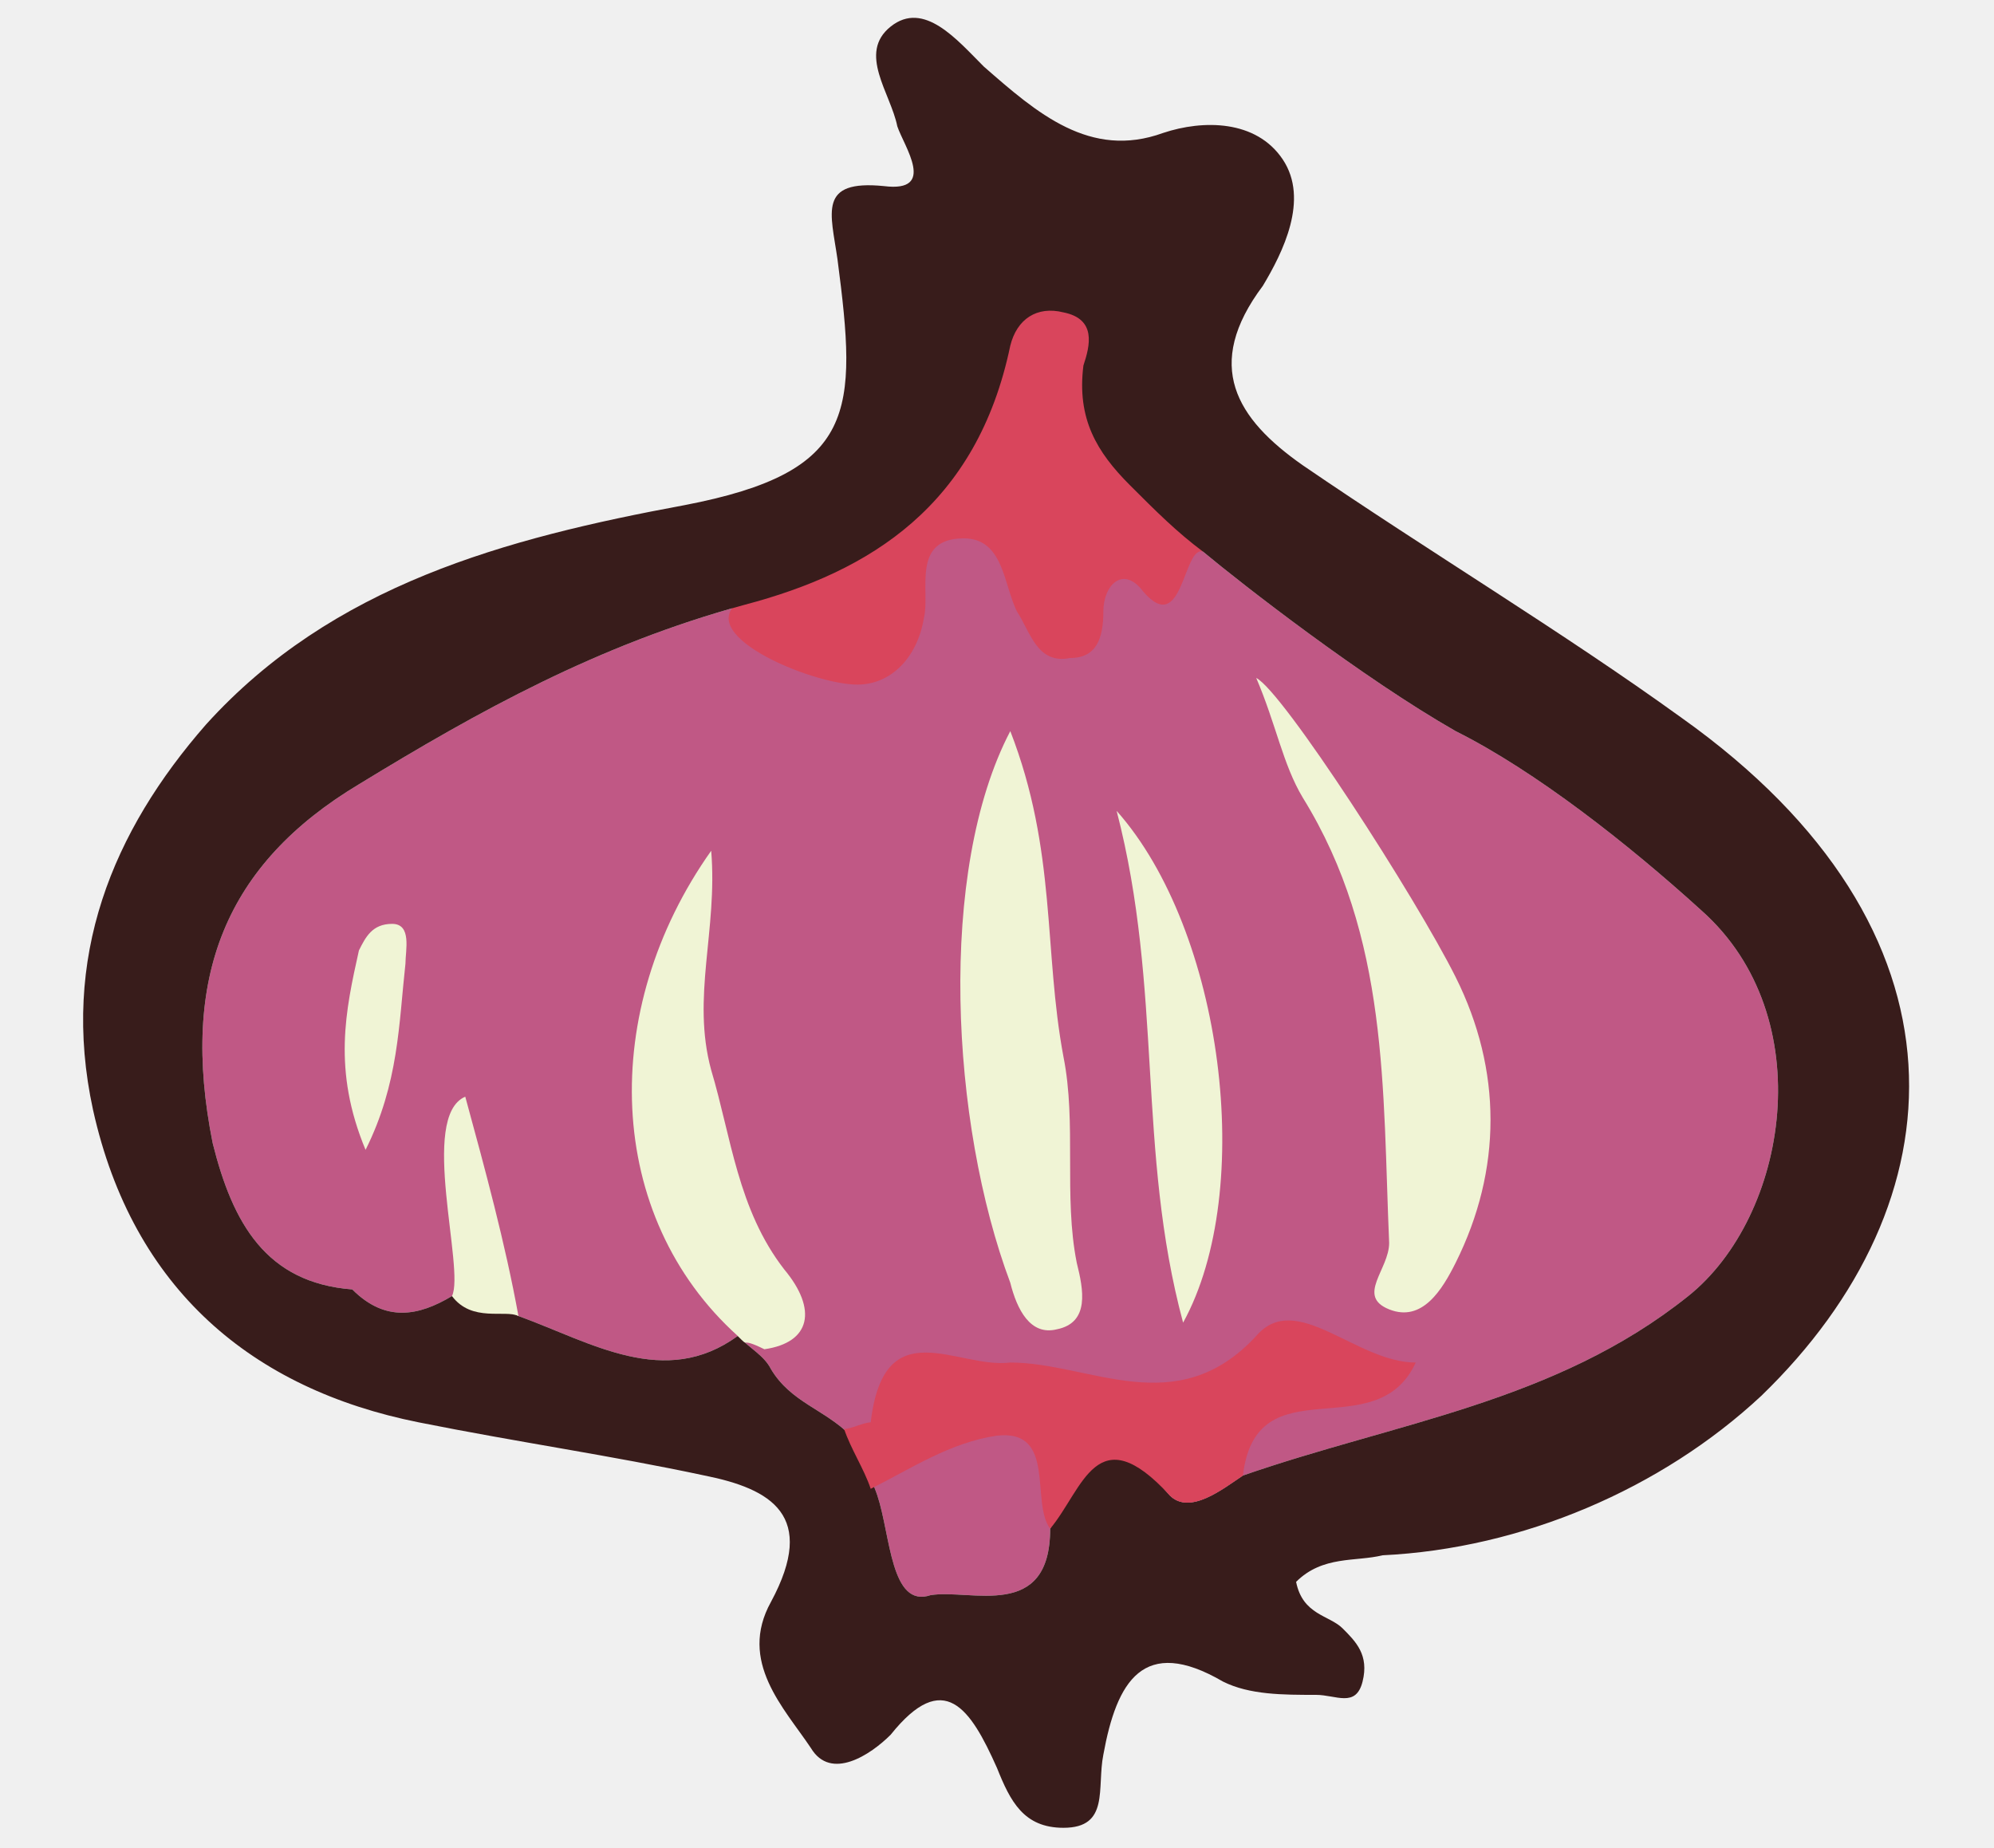
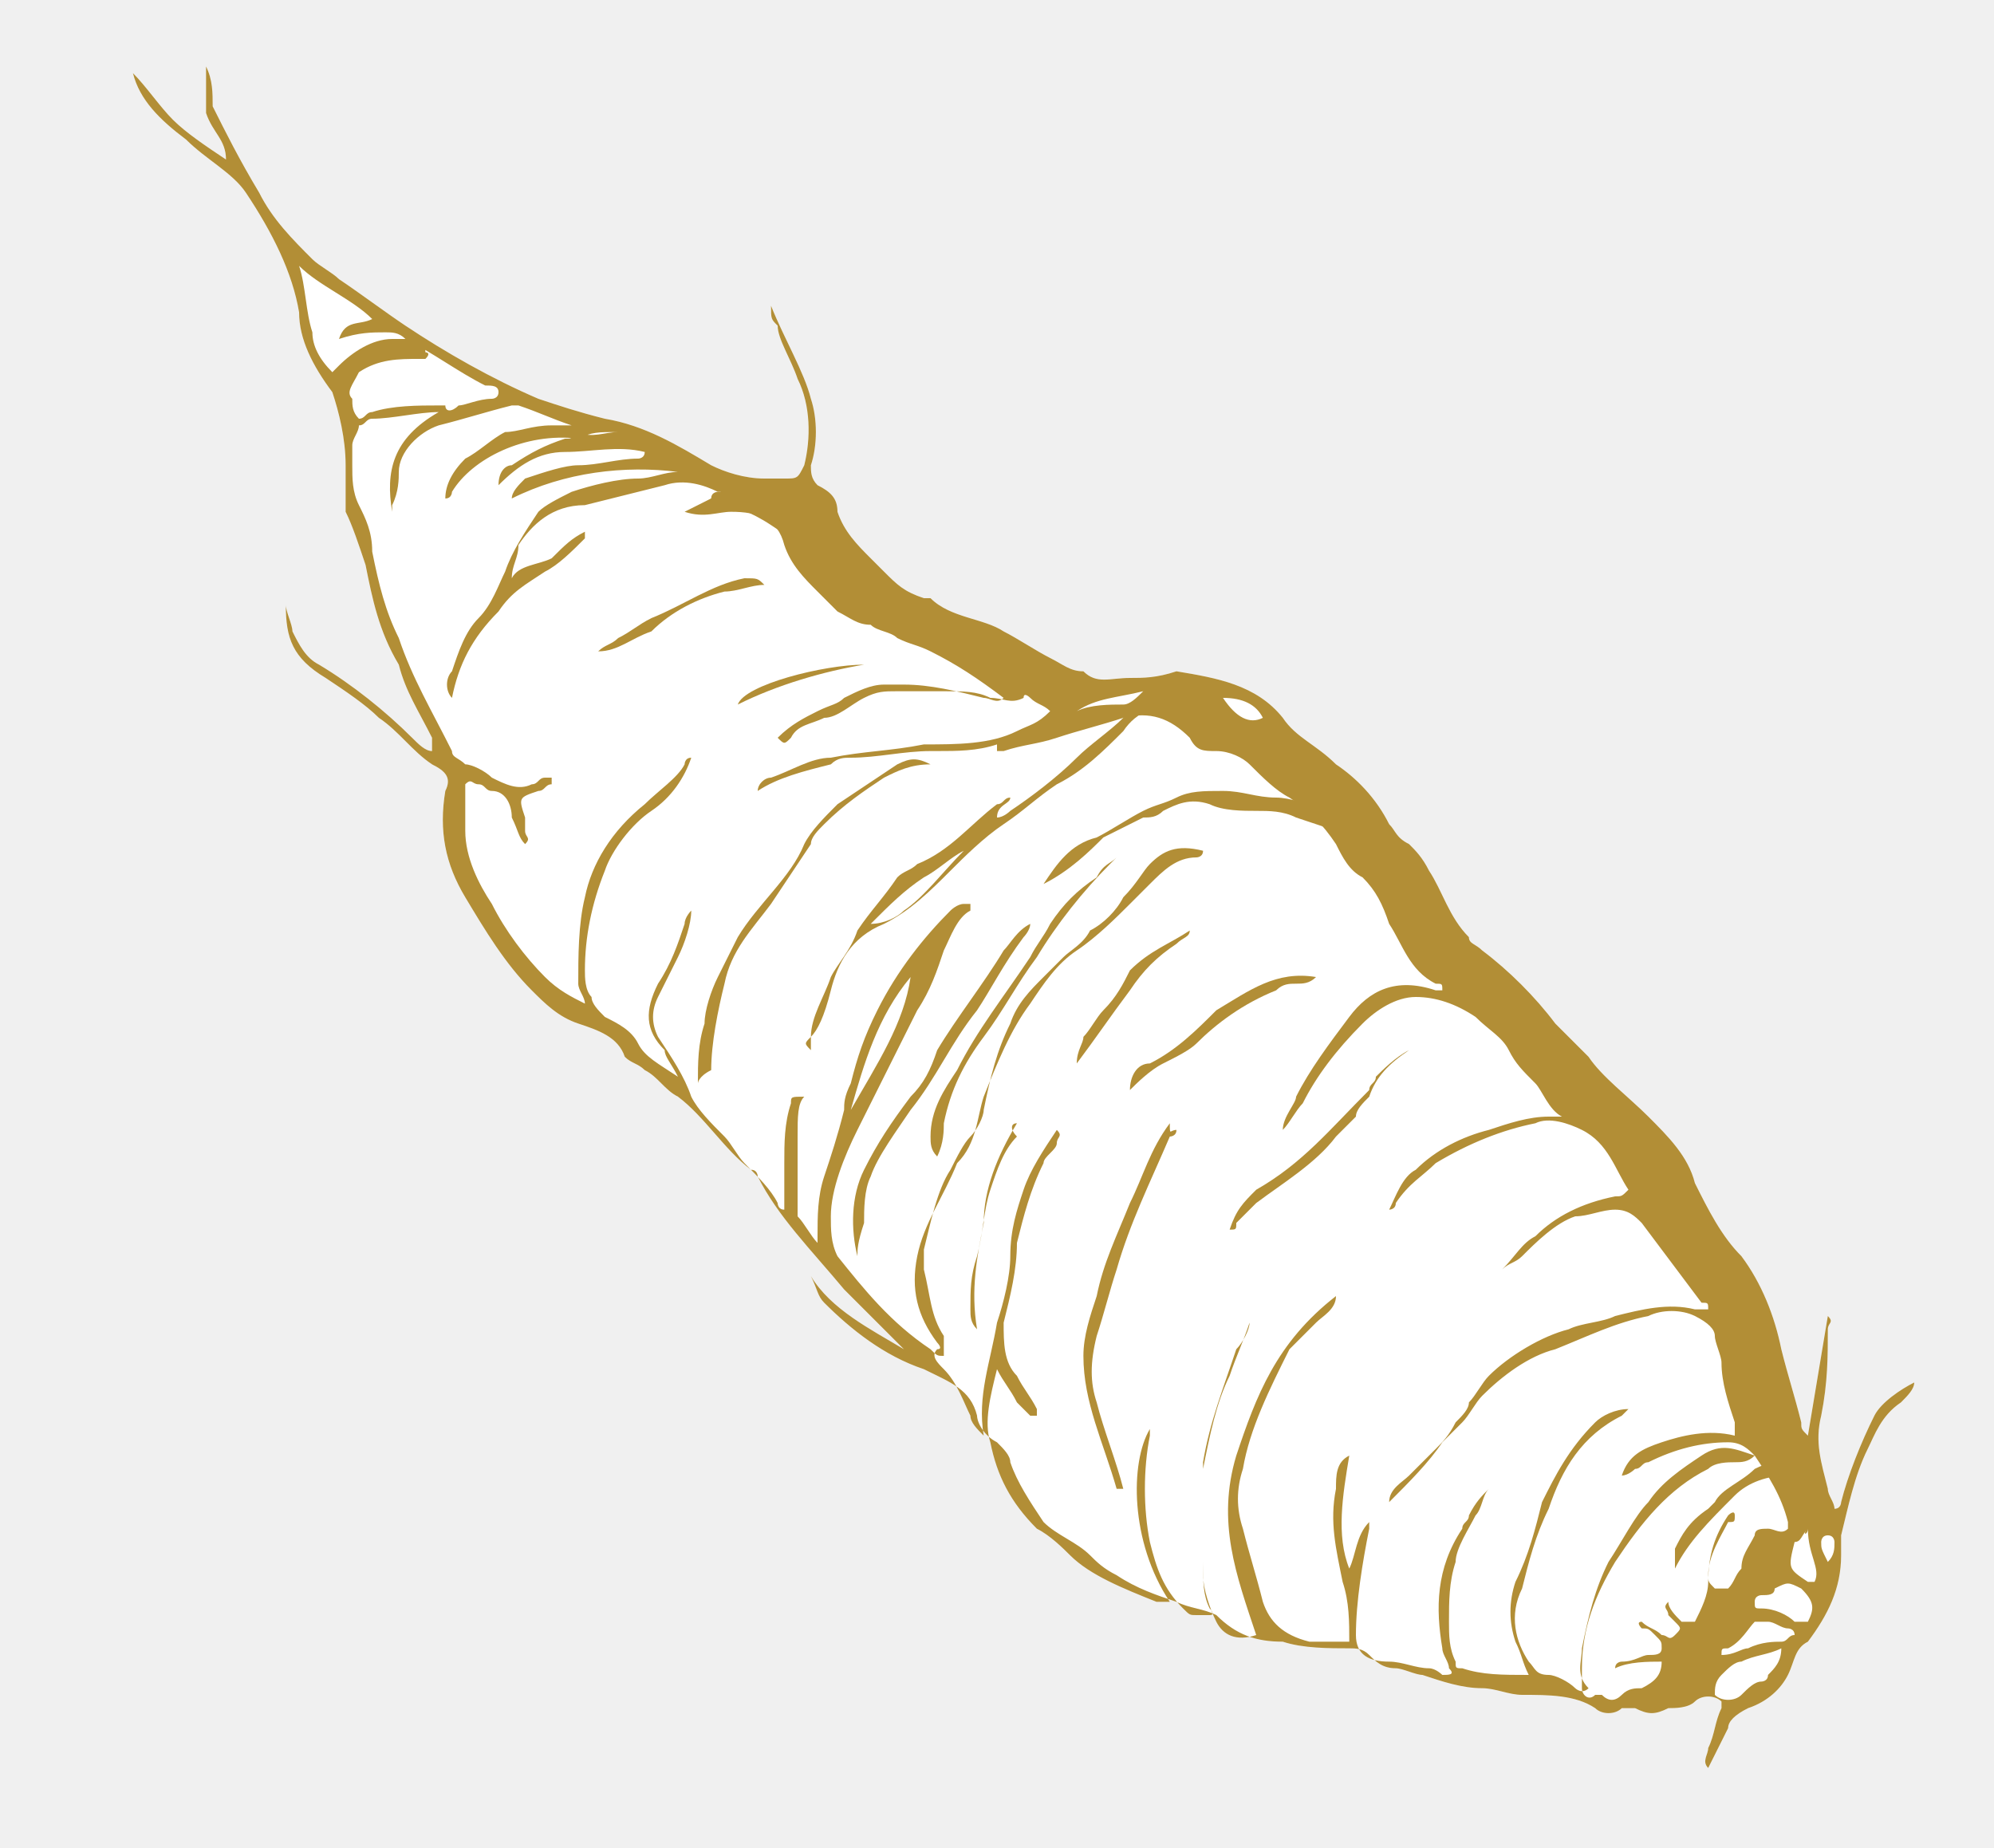
<svg xmlns="http://www.w3.org/2000/svg" version="1.1" id="Layer_1" x="0px" y="0px" viewBox="0 0 30 27.8" style="enable-background:new 0 0 30 27.8;" xml:space="preserve">
  <style type="text/css">
- 	.st0{fill:#C05885;}
- 	.st1{fill:#D9455C;}
- 	.st2{fill:#381C1B;}
- 	.st3{fill:#F0F4D5;}
+ 	.st0{fill:#FFFFFF;}
+ 	.st1{fill:#B28E36;}
</style>
-   <path class="st0" d="M6.8,19.5c0.1,0,0.3,0,0.4,0.1c0.2,0.1,0.4,0.1,0.6,0.2c1.1,0.4,2.2,1.1,3.3,0.3c0.2,0.2,0.4,0.3,0.5,0.5  c0.3,0.5,0.8,0.6,1.2,1c0.1,0.3,0.3,0.6,0.4,0.9c0.2,0.6,0.2,1.7,0.8,1.5c0.6-0.1,1.8,0.4,1.8-1c0.4-0.7,0.7-1.8,1.8-0.5  c0.3,0.3,0.8-0.1,1.1-0.3c2.3-0.8,4.7-1.1,6.7-2.7c1.5-1.2,2-4.2,0.2-5.8c-1.1-1-2.5-2.1-3.7-2.7c-1.4-0.8-3.2-2.2-3.8-2.7  c-0.4-0.3-0.7-0.6-1.1-1c-0.5-0.5-0.8-1-0.7-1.8c0.1-0.3,0.2-0.7-0.3-0.8c-0.4-0.1-0.7,0.1-0.8,0.5c-0.5,2.4-2.1,3.4-4,3.9  c-2.2,0.6-4,1.6-5.8,2.7c-2,1.2-2.7,2.9-2.2,5.4c0.3,1.2,0.8,2.1,2.1,2.2C5.8,19.9,6.3,19.8,6.8,19.5z" />
  <g>
-     <path class="st1" d="M18.1,8.3c-0.3-0.1-0.3,1.3-0.9,0.6c-0.3-0.4-0.6-0.1-0.6,0.3c0,0.4-0.1,0.7-0.5,0.7c-0.5,0.1-0.6-0.4-0.8-0.7   c-0.2-0.4-0.2-1.1-0.8-1.1c-0.8,0-0.5,0.8-0.6,1.2c-0.1,0.6-0.5,1-1,1c-0.7,0-2.6-0.8-1.7-1.3c1.9-1,3.5-1.5,4-3.9   c0.1-0.3,0.3-0.5,0.8-0.5c0.5,0.1,0.6,0.6,0.5,0.9c-0.1,0.7,0,1.2,0.5,1.7C17.4,7.6,18,7.7,18.1,8.3z" />
+     <path class="st0" d="M11.6,4.6C11.6,4.7,11.6,4.7,11.6,4.6c0.2,0.5,0.5,1,0.6,1.4c0.1,0.3,0.1,0.7,0,1c0,0.1,0,0.2,0.1,0.3   c0.2,0.1,0.3,0.2,0.3,0.4c0.1,0.3,0.3,0.5,0.5,0.7c0.1,0.1,0.1,0.1,0.2,0.2c0.2,0.2,0.3,0.3,0.6,0.4c0,0,0.1,0,0.1,0   c0.3,0.3,0.8,0.3,1.1,0.5c0.2,0.1,0.5,0.3,0.7,0.4c0.2,0.1,0.3,0.2,0.5,0.2c0.2,0.2,0.4,0.1,0.7,0.1c0.2,0,0.4,0,0.7-0.1   c0,0,0,0,0,0c0.6,0.1,1.2,0.2,1.6,0.7c0.2,0.3,0.5,0.4,0.8,0.7c0.3,0.2,0.6,0.5,0.8,0.9c0.1,0.1,0.1,0.2,0.3,0.3   c0.1,0.1,0.2,0.2,0.3,0.4c0.2,0.3,0.3,0.7,0.6,1c0,0.1,0.1,0.1,0.2,0.2c0.4,0.3,0.8,0.7,1.1,1.1c0.1,0.1,0.2,0.2,0.3,0.3   c0.1,0.1,0.1,0.1,0.2,0.2c0.2,0.3,0.6,0.6,0.9,0.9c0.3,0.3,0.6,0.6,0.7,1c0.2,0.4,0.4,0.8,0.7,1.1c0.3,0.4,0.5,0.9,0.6,1.4   c0.1,0.4,0.2,0.7,0.3,1.1c0,0.1,0,0.1,0.1,0.2c0.1-0.6,0.2-1.2,0.3-1.8c0.1,0.1,0,0.1,0,0.2c0,0.4,0,0.8-0.1,1.3   c-0.1,0.4,0,0.7,0.1,1.1c0,0.1,0.1,0.2,0.1,0.3c0.1,0,0.1-0.1,0.1-0.1c0.1-0.4,0.3-0.9,0.5-1.3c0.1-0.2,0.4-0.4,0.6-0.5   c0,0.1-0.1,0.2-0.2,0.3c-0.3,0.2-0.4,0.5-0.5,0.7c-0.2,0.4-0.3,0.9-0.4,1.3c0,0.1,0,0.2,0,0.3c0,0.5-0.2,0.9-0.5,1.3   C27,24.8,27,25,26.9,25.2c-0.1,0.2-0.3,0.4-0.6,0.5C26.1,25.8,26,25.9,26,26c-0.1,0.2-0.2,0.4-0.3,0.6c-0.1-0.1,0-0.2,0-0.3   c0.1-0.2,0.1-0.4,0.2-0.6c0-0.1,0-0.1,0-0.1c-0.1-0.1-0.3-0.1-0.4,0c-0.1,0.1-0.3,0.1-0.4,0.1c-0.2,0.1-0.3,0.1-0.5,0   c-0.1,0-0.1,0-0.2,0c-0.1,0.1-0.3,0.1-0.4,0c-0.3-0.2-0.7-0.2-1.1-0.2c-0.2,0-0.4-0.1-0.6-0.1c-0.3,0-0.6-0.1-0.9-0.2   c-0.1,0-0.3-0.1-0.4-0.1c-0.2,0-0.3-0.1-0.4-0.2c-0.1-0.1-0.2-0.1-0.3-0.1c-0.3,0-0.7,0-1-0.1c-0.4,0-0.7-0.1-1-0.4   c-0.2-0.1-0.4-0.1-0.6-0.2c-0.3-0.1-0.6-0.2-0.9-0.4c-0.2-0.1-0.3-0.2-0.4-0.3c-0.2-0.2-0.5-0.3-0.7-0.5c-0.2-0.3-0.4-0.6-0.5-0.9   c0-0.1-0.1-0.2-0.2-0.3c-0.2-0.1-0.3-0.3-0.3-0.4c-0.1-0.4-0.4-0.5-0.8-0.7c-0.6-0.2-1.1-0.6-1.5-1c-0.1-0.1-0.1-0.2-0.2-0.4   c0.3,0.5,0.9,0.8,1.4,1.1c-0.3-0.3-0.6-0.6-0.9-0.9c-0.5-0.6-1-1.1-1.3-1.7c0,0,0-0.1-0.1-0.1c-0.4-0.3-0.7-0.8-1.1-1.1   c-0.2-0.1-0.3-0.3-0.5-0.4C9.6,16,9.5,16,9.4,15.9c-0.1-0.3-0.4-0.4-0.7-0.5c-0.3-0.1-0.5-0.3-0.7-0.5c-0.4-0.4-0.7-0.9-1-1.4   c-0.3-0.5-0.4-1-0.3-1.6c0.1-0.2,0-0.3-0.2-0.4C6.2,11.3,6,11,5.7,10.8c-0.2-0.2-0.5-0.4-0.8-0.6C4.4,9.9,4.3,9.6,4.3,9.1   c0,0.1,0.1,0.3,0.1,0.4C4.5,9.7,4.6,9.9,4.8,10c0.5,0.3,1,0.7,1.4,1.1c0.1,0.1,0.2,0.2,0.3,0.2c0-0.1,0-0.1,0-0.2   c-0.2-0.4-0.4-0.7-0.5-1.1C5.7,9.5,5.6,9,5.5,8.5C5.4,8.2,5.3,7.9,5.2,7.7C5.2,7.5,5.2,7.2,5.2,7c0-0.4-0.1-0.8-0.2-1.1   C4.7,5.5,4.5,5.1,4.5,4.7C4.4,4.1,4.1,3.5,3.7,2.9C3.5,2.6,3.1,2.4,2.8,2.1C2.4,1.8,2.1,1.5,2,1.1c0.2,0.2,0.4,0.5,0.6,0.7   s0.5,0.4,0.8,0.6c0-0.3-0.2-0.4-0.3-0.7C3.1,1.5,3.1,1.2,3.1,1c0.1,0.2,0.1,0.4,0.1,0.6C3.4,2,3.6,2.4,3.9,2.9   c0.2,0.4,0.5,0.7,0.8,1C4.8,4,5,4.1,5.1,4.2c0.3,0.2,0.7,0.5,1,0.7c0.6,0.4,1.3,0.8,2,1.1c0.3,0.1,0.6,0.2,1,0.3   c0.6,0.1,1.1,0.4,1.6,0.7c0.2,0.1,0.5,0.2,0.8,0.2c0.1,0,0.2,0,0.3,0c0.2,0,0.2,0,0.3-0.2c0.1-0.4,0.1-0.9-0.1-1.3   c-0.1-0.3-0.3-0.6-0.3-0.8C11.6,4.8,11.6,4.8,11.6,4.6L11.6,4.6z" />
    <g>
-       <path class="st2" d="M19.5,23.8c0.1,0.5,0.5,0.5,0.7,0.7s0.4,0.4,0.3,0.8s-0.4,0.2-0.7,0.2c-0.5,0-1,0-1.4-0.2    c-1.2-0.7-1.6,0-1.8,1.1c-0.1,0.5,0.1,1.1-0.6,1.1c-0.6,0-0.8-0.4-1-0.9c-0.4-0.9-0.8-1.5-1.6-0.5c-0.3,0.3-0.9,0.7-1.2,0.2    c-0.4-0.6-1.1-1.3-0.6-2.2c0.7-1.3,0-1.7-1-1.9c-1.4-0.3-2.8-0.5-4.3-0.8c-2.5-0.5-4.3-2-4.9-4.7c-0.5-2.3,0.3-4.2,1.7-5.8    C5,8.8,7.6,8.1,10.3,7.6c2.6-0.5,2.6-1.4,2.3-3.7c-0.1-0.7-0.3-1.2,0.7-1.1c0.8,0.1,0.3-0.6,0.2-0.9c-0.1-0.5-0.6-1.1-0.1-1.5    s1,0.2,1.4,0.6c0.8,0.7,1.6,1.4,2.7,1c0.6-0.2,1.4-0.2,1.8,0.4s0,1.4-0.3,1.9c-0.9,1.2-0.4,2,0.6,2.7c1.9,1.3,3.9,2.5,5.7,3.8    c4.5,3.2,4.2,7.3,1.2,10.2c-1.5,1.4-3.6,2.3-5.7,2.4C20.4,23.5,19.9,23.4,19.5,23.8z M6.8,19.5c0.1,0,0.3,0,0.4,0.1    c0.2,0.1,0.4,0.1,0.6,0.2c1.1,0.4,2.2,1.1,3.3,0.3c0.2,0.2,0.4,0.3,0.5,0.5c0.3,0.5,0.8,0.6,1.2,1c0.1,0.3,0.3,0.6,0.4,0.9    c0.2,0.6,0.2,1.7,0.8,1.5c0.6-0.1,1.8,0.4,1.8-1c0.4-0.7,0.7-1.8,1.8-0.5c0.3,0.3,0.8-0.1,1.1-0.3c2.3-0.8,4.7-1.1,6.7-2.7    c1.5-1.2,2-4.2,0.2-5.8c-1.1-1-2.5-2.1-3.7-2.7c-1.4-0.8-3.2-2.2-3.8-2.7c-0.4-0.3-0.7-0.6-1.1-1c-0.5-0.5-0.8-1-0.7-1.8    c0.1-0.3,0.2-0.7-0.3-0.8c-0.4-0.1-0.7,0.1-0.8,0.5c-0.5,2.4-2.1,3.4-4,3.9c-2.2,0.6-4,1.6-5.8,2.7c-2,1.2-2.7,2.9-2.2,5.4    c0.3,1.2,0.8,2.1,2.1,2.2C5.8,19.9,6.3,19.8,6.8,19.5z" />
-       <g>
-         <path class="st3" d="M20.9,19.7c0.5,0.2,0.8-0.3,1-0.7c0.7-1.4,0.7-2.9,0-4.3c-0.6-1.2-2.6-4.3-3-4.5c0.3,0.7,0.4,1.3,0.7,1.8     c1.3,2.1,1.2,4.4,1.3,6.7C20.9,19.1,20.4,19.5,20.9,19.7z" />
-         <path class="st3" d="M17.8,19.9c1.1-2,0.6-5.9-1-7.7C17.5,14.9,17.1,17.3,17.8,19.9z" />
-         <path class="st3" d="M6.8,19.5c0.3,0.4,0.8,0.2,1,0.3c-0.2-1.1-0.5-2.2-0.8-3.3C6.3,16.8,7,19.1,6.8,19.5z" />
-         <path class="st3" d="M16,15.9c-0.3-1.6-0.1-3.1-0.8-4.9c-1.1,2.1-0.9,5.9,0,8.3c0.1,0.4,0.3,0.8,0.7,0.7c0.5-0.1,0.4-0.6,0.3-1     C16,18,16.2,16.9,16,15.9z" />
-         <path class="st3" d="M11.5,20.3c0.7-0.1,0.8-0.6,0.3-1.2c-0.7-0.9-0.8-2-1.1-3c-0.3-1.1,0.1-2.1,0-3.3c-1.7,2.4-1.6,5.5,0.4,7.3     C11.3,20.3,11.1,20.1,11.5,20.3z" />
-         <path class="st3" d="M5.4,14.3c-0.2,0.9-0.4,1.8,0.1,3c0.5-1,0.5-1.9,0.6-2.8c0-0.2,0.1-0.6-0.2-0.6C5.6,13.9,5.5,14.1,5.4,14.3z     " />
-       </g>
-       <path class="st1" d="M12.7,21.5c0.1,0,0.3-0.1,0.4-0.1c0.2-1.7,1.3-0.8,2.1-0.9c1.2,0,2.5,0.9,3.7-0.4c0.6-0.7,1.5,0.4,2.4,0.4    c-0.6,1.3-2.4,0-2.6,1.7c-0.3,0.2-0.8,0.6-1.1,0.3c-1.1-1.2-1.3-0.1-1.8,0.5c-0.3-0.4,0.1-1.5-0.8-1.4c-0.7,0.1-1.3,0.5-1.9,0.8    C13,22.1,12.8,21.8,12.7,21.5z" />
+       <path class="st1" d="M11.6,4.6C11.6,4.7,11.6,4.7,11.6,4.6c0.2,0.5,0.5,1,0.6,1.4c0.1,0.3,0.1,0.7,0,1c0,0.1,0,0.2,0.1,0.3    c0.2,0.1,0.3,0.2,0.3,0.4c0.1,0.3,0.3,0.5,0.5,0.7c0.1,0.1,0.1,0.1,0.2,0.2c0.2,0.2,0.3,0.3,0.6,0.4c0,0,0.1,0,0.1,0    c0.3,0.3,0.8,0.3,1.1,0.5c0.2,0.1,0.5,0.3,0.7,0.4c0.2,0.1,0.3,0.2,0.5,0.2c0.2,0.2,0.4,0.1,0.7,0.1c0.2,0,0.4,0,0.7-0.1    c0,0,0,0,0,0c0.6,0.1,1.2,0.2,1.6,0.7c0.2,0.3,0.5,0.4,0.8,0.7c0.3,0.2,0.6,0.5,0.8,0.9c0.1,0.1,0.1,0.2,0.3,0.3    c0.1,0.1,0.2,0.2,0.3,0.4c0.2,0.3,0.3,0.7,0.6,1c0,0.1,0.1,0.1,0.2,0.2c0.4,0.3,0.8,0.7,1.1,1.1c0.1,0.1,0.2,0.2,0.3,0.3    c0.1,0.1,0.1,0.1,0.2,0.2c0.2,0.3,0.6,0.6,0.9,0.9c0.3,0.3,0.6,0.6,0.7,1c0.2,0.4,0.4,0.8,0.7,1.1c0.3,0.4,0.5,0.9,0.6,1.4    c0.1,0.4,0.2,0.7,0.3,1.1c0,0.1,0,0.1,0.1,0.2c0.1-0.6,0.2-1.2,0.3-1.8c0.1,0.1,0,0.1,0,0.2c0,0.4,0,0.8-0.1,1.3    c-0.1,0.4,0,0.7,0.1,1.1c0,0.1,0.1,0.2,0.1,0.3c0.1,0,0.1-0.1,0.1-0.1c0.1-0.4,0.3-0.9,0.5-1.3c0.1-0.2,0.4-0.4,0.6-0.5    c0,0.1-0.1,0.2-0.2,0.3c-0.3,0.2-0.4,0.5-0.5,0.7c-0.2,0.4-0.3,0.9-0.4,1.3c0,0.1,0,0.2,0,0.3c0,0.5-0.2,0.9-0.5,1.3    C27,24.8,27,25,26.9,25.2c-0.1,0.2-0.3,0.4-0.6,0.5C26.1,25.8,26,25.9,26,26c-0.1,0.2-0.2,0.4-0.3,0.6c-0.1-0.1,0-0.2,0-0.3    c0.1-0.2,0.1-0.4,0.2-0.6c0-0.1,0-0.1,0-0.1c-0.1-0.1-0.3-0.1-0.4,0c-0.1,0.1-0.3,0.1-0.4,0.1c-0.2,0.1-0.3,0.1-0.5,0    c-0.1,0-0.1,0-0.2,0c-0.1,0.1-0.3,0.1-0.4,0c-0.3-0.2-0.7-0.2-1.1-0.2c-0.2,0-0.4-0.1-0.6-0.1c-0.3,0-0.6-0.1-0.9-0.2    c-0.1,0-0.3-0.1-0.4-0.1c-0.2,0-0.3-0.1-0.4-0.2c-0.1-0.1-0.2-0.1-0.3-0.1c-0.3,0-0.7,0-1-0.1c-0.4,0-0.7-0.1-1-0.4    c-0.2-0.1-0.4-0.1-0.6-0.2c-0.3-0.1-0.6-0.2-0.9-0.4c-0.2-0.1-0.3-0.2-0.4-0.3c-0.2-0.2-0.5-0.3-0.7-0.5c-0.2-0.3-0.4-0.6-0.5-0.9    c0-0.1-0.1-0.2-0.2-0.3c-0.2-0.1-0.3-0.3-0.3-0.4c-0.1-0.4-0.4-0.5-0.8-0.7c-0.6-0.2-1.1-0.6-1.5-1c-0.1-0.1-0.1-0.2-0.2-0.4    c0.3,0.5,0.9,0.8,1.4,1.1c-0.3-0.3-0.6-0.6-0.9-0.9c-0.5-0.6-1-1.1-1.3-1.7c0,0,0-0.1-0.1-0.1c-0.4-0.3-0.7-0.8-1.1-1.1    c-0.2-0.1-0.3-0.3-0.5-0.4C9.6,16,9.5,16,9.4,15.9c-0.1-0.3-0.4-0.4-0.7-0.5c-0.3-0.1-0.5-0.3-0.7-0.5c-0.4-0.4-0.7-0.9-1-1.4    c-0.3-0.5-0.4-1-0.3-1.6c0.1-0.2,0-0.3-0.2-0.4C6.2,11.3,6,11,5.7,10.8c-0.2-0.2-0.5-0.4-0.8-0.6C4.4,9.9,4.3,9.6,4.3,9.1    c0,0.1,0.1,0.3,0.1,0.4C4.5,9.7,4.6,9.9,4.8,10c0.5,0.3,1,0.7,1.4,1.1c0.1,0.1,0.2,0.2,0.3,0.2c0-0.1,0-0.1,0-0.2    c-0.2-0.4-0.4-0.7-0.5-1.1C5.7,9.5,5.6,9,5.5,8.5C5.4,8.2,5.3,7.9,5.2,7.7C5.2,7.5,5.2,7.2,5.2,7c0-0.4-0.1-0.8-0.2-1.1    C4.7,5.5,4.5,5.1,4.5,4.7C4.4,4.1,4.1,3.5,3.7,2.9C3.5,2.6,3.1,2.4,2.8,2.1C2.4,1.8,2.1,1.5,2,1.1c0.2,0.2,0.4,0.5,0.6,0.7    s0.5,0.4,0.8,0.6c0-0.3-0.2-0.4-0.3-0.7C3.1,1.5,3.1,1.2,3.1,1c0.1,0.2,0.1,0.4,0.1,0.6C3.4,2,3.6,2.4,3.9,2.9    c0.2,0.4,0.5,0.7,0.8,1C4.8,4,5,4.1,5.1,4.2c0.3,0.2,0.7,0.5,1,0.7c0.6,0.4,1.3,0.8,2,1.1c0.3,0.1,0.6,0.2,1,0.3    c0.6,0.1,1.1,0.4,1.6,0.7c0.2,0.1,0.5,0.2,0.8,0.2c0.1,0,0.2,0,0.3,0c0.2,0,0.2,0,0.3-0.2c0.1-0.4,0.1-0.9-0.1-1.3    c-0.1-0.3-0.3-0.6-0.3-0.8C11.6,4.8,11.6,4.8,11.6,4.6L11.6,4.6z M10.8,7.4L10.8,7.4c-0.2-0.1-0.5-0.2-0.8-0.1    C9.6,7.4,9.2,7.5,8.8,7.6C8.3,7.6,8,7.9,7.8,8.2C7.8,8.4,7.7,8.5,7.7,8.7c0.1-0.2,0.4-0.2,0.6-0.3C8.5,8.2,8.6,8.1,8.8,8    c0,0.1,0,0.1,0,0.1C8.6,8.3,8.4,8.5,8.2,8.6C7.9,8.8,7.7,8.9,7.5,9.2C7.1,9.6,6.9,10,6.8,10.5c-0.1-0.1-0.1-0.3,0-0.4    C6.9,9.8,7,9.5,7.2,9.3c0.2-0.2,0.3-0.5,0.4-0.7c0.1-0.3,0.3-0.6,0.5-0.9c0.1-0.1,0.3-0.2,0.5-0.3c0.3-0.1,0.7-0.2,1-0.2    c0.2,0,0.4-0.1,0.6-0.1C9.4,7,8.5,7.1,7.7,7.5c0-0.1,0.1-0.2,0.2-0.3C8.2,7.1,8.5,7,8.7,7c0.3,0,0.6-0.1,0.9-0.1    c0,0,0.1,0,0.1-0.1c-0.4-0.1-0.8,0-1.2,0c-0.4,0-0.7,0.2-1,0.5c0-0.2,0.1-0.3,0.2-0.3C8,6.8,8.2,6.7,8.5,6.6c0.1,0,0.1,0,0.2-0.1    c0.2,0.1,0.4,0,0.6,0C9,6.5,8.9,6.5,8.7,6.6c0,0,0,0,0,0C7.9,6.5,7.1,6.9,6.8,7.4c0,0,0,0.1-0.1,0.1c0-0.2,0.1-0.4,0.3-0.6    c0.2-0.1,0.4-0.3,0.6-0.4C7.8,6.5,8,6.4,8.3,6.4c0.1,0,0.2,0,0.3,0C8.3,6.3,8.1,6.2,7.8,6.1c0,0-0.1,0-0.1,0    C7.3,6.2,7,6.3,6.6,6.4C6.3,6.5,6,6.8,6,7.1c0,0.1,0,0.3-0.1,0.5c0,0,0,0.1,0,0.1c-0.1-0.6,0-1.1,0.7-1.5c-0.3,0-0.7,0.1-1,0.1    c-0.1,0-0.1,0.1-0.2,0.1c0,0.1-0.1,0.2-0.1,0.3c0,0.1,0,0.2,0,0.3c0,0.2,0,0.4,0.1,0.6c0.1,0.2,0.2,0.4,0.2,0.7    C5.7,8.8,5.8,9.2,6,9.6c0.2,0.6,0.5,1.1,0.8,1.7c0,0.1,0.1,0.1,0.2,0.2c0.1,0,0.3,0.1,0.4,0.2c0.2,0.1,0.4,0.2,0.6,0.1    c0.1,0,0.1-0.1,0.2-0.1c0,0,0.1,0,0.1,0c0,0,0,0.1,0,0.1c-0.1,0-0.1,0.1-0.2,0.1c-0.3,0.1-0.3,0.1-0.2,0.4c0,0.1,0,0.1,0,0.2    c0,0.1,0.1,0.1,0,0.2c-0.1-0.1-0.1-0.2-0.2-0.4c0-0.2-0.1-0.4-0.3-0.4c-0.1,0-0.1-0.1-0.2-0.1c-0.1,0-0.1-0.1-0.2,0    C7,11.9,7,12.2,7,12.5c0,0.4,0.2,0.8,0.4,1.1c0.2,0.4,0.5,0.8,0.8,1.1c0.2,0.2,0.4,0.3,0.6,0.4c0-0.1-0.1-0.2-0.1-0.3    c0-0.4,0-0.9,0.1-1.3c0.1-0.5,0.4-1,0.9-1.4c0.2-0.2,0.5-0.4,0.6-0.6c0,0,0-0.1,0.1-0.1c-0.1,0.3-0.3,0.6-0.6,0.8    c-0.3,0.2-0.6,0.6-0.7,0.9c-0.2,0.5-0.3,1-0.3,1.5c0,0.1,0,0.3,0.1,0.4c0,0.1,0.1,0.2,0.2,0.3c0.2,0.1,0.4,0.2,0.5,0.4    c0.1,0.2,0.3,0.3,0.6,0.5c-0.1-0.2-0.2-0.3-0.2-0.4c-0.3-0.3-0.3-0.6-0.1-1c0,0,0,0,0,0c0.2-0.3,0.3-0.6,0.4-0.9    c0-0.1,0.1-0.2,0.1-0.2c0,0.2-0.1,0.5-0.2,0.7c-0.1,0.2-0.2,0.4-0.3,0.6c-0.1,0.2-0.1,0.4,0,0.6c0.2,0.3,0.4,0.6,0.5,0.9    c0.1,0.2,0.3,0.4,0.5,0.6c0.1,0.1,0.2,0.3,0.3,0.4c0.2,0.2,0.4,0.4,0.5,0.6c0,0,0,0.1,0.1,0.1c0-0.2,0-0.5,0-0.7    c0-0.3,0-0.6,0.1-0.9c0-0.1,0-0.1,0.2-0.1C12,16.6,12,16.8,12,17.1c0,0.4,0,0.7,0,1.1c0,0,0,0.1,0,0.1c0.1,0.1,0.2,0.3,0.3,0.4    c0,0,0-0.1,0-0.1c0-0.3,0-0.6,0.1-0.9c0.1-0.3,0.2-0.6,0.3-1c0-0.1,0-0.2,0.1-0.4c0.1-0.4,0.2-0.7,0.4-1.1    c0.3-0.6,0.7-1.1,1.1-1.5c0,0,0.1-0.1,0.2-0.1c0,0,0.1,0,0.1,0c0,0,0,0.1,0,0.1c-0.2,0.1-0.3,0.4-0.4,0.6    c-0.1,0.3-0.2,0.6-0.4,0.9c-0.3,0.6-0.6,1.2-0.9,1.8c-0.2,0.4-0.4,0.9-0.4,1.3c0,0.2,0,0.4,0.1,0.6c0.4,0.5,0.8,1,1.4,1.4    c0.1,0.1,0.1,0.1,0.2,0.1c0-0.1,0-0.2,0-0.3c-0.2-0.3-0.2-0.6-0.3-1c0-0.1,0-0.2,0-0.3c0.1-0.4,0.2-0.9,0.4-1.2    c0.1-0.2,0.2-0.4,0.3-0.5c0.1-0.1,0.2-0.3,0.2-0.4c0.1-0.5,0.2-0.9,0.4-1.3c0.1-0.3,0.3-0.5,0.5-0.7c0.1-0.1,0.2-0.2,0.3-0.3    c0.1-0.1,0.3-0.2,0.4-0.4c0.2-0.1,0.4-0.3,0.5-0.5c0.2-0.2,0.3-0.4,0.4-0.5c0.2-0.2,0.4-0.3,0.8-0.2c0,0.1-0.1,0.1-0.1,0.1    c-0.3,0-0.5,0.2-0.7,0.4c-0.1,0.1-0.2,0.2-0.3,0.3c-0.2,0.2-0.5,0.5-0.8,0.7c-0.3,0.2-0.5,0.5-0.7,0.8c-0.3,0.4-0.5,0.9-0.7,1.4    c-0.1,0.3-0.1,0.7-0.4,1c-0.2,0.5-0.5,0.9-0.6,1.4c-0.1,0.5,0,0.9,0.3,1.3c0,0,0.1,0.1,0,0.1c-0.1,0.1,0,0.2,0.1,0.3    c0.2,0.2,0.3,0.5,0.4,0.7c0,0.1,0.1,0.2,0.2,0.3c-0.1-0.6,0.1-1.1,0.2-1.7c0.1-0.3,0.2-0.7,0.2-1c0-0.4,0.1-0.7,0.2-1    c0.1-0.3,0.3-0.6,0.5-0.9c0.1,0.1,0,0.1,0,0.2c0,0.1-0.2,0.2-0.2,0.3c-0.2,0.4-0.3,0.8-0.4,1.2c0,0.4-0.1,0.8-0.2,1.2    c0,0.3,0,0.6,0.2,0.8c0.1,0.2,0.2,0.3,0.3,0.5c0,0,0,0.1,0,0.1c0,0-0.1,0-0.1,0c-0.1-0.1-0.1-0.1-0.2-0.2    c-0.1-0.2-0.2-0.3-0.3-0.5c-0.1,0.4-0.2,0.8-0.1,1.1c0.1,0.5,0.3,0.9,0.7,1.3c0.2,0.1,0.4,0.3,0.5,0.4c0.3,0.3,0.8,0.5,1.3,0.7    c0,0,0.1,0,0.2,0c-0.6-0.9-0.6-2.1-0.3-2.6c0,0.1,0,0.1,0,0.1c-0.1,0.5-0.1,1.1,0,1.6c0.1,0.4,0.2,0.7,0.5,1    c0.1,0.1,0.1,0.1,0.2,0.1c0,0,0.1,0,0.2,0c0.1,0,0-0.1,0-0.1c-0.1-0.2-0.1-0.4-0.1-0.7c0-0.5,0-1,0-1.5c0.1-0.6,0.3-1.1,0.5-1.7    c0.1-0.1,0.2-0.3,0.2-0.4c0,0,0,0,0,0c-0.1,0.3-0.2,0.5-0.3,0.8c-0.2,0.4-0.3,0.9-0.4,1.4c0,0.5,0,1.1,0,1.6    c0,0.2,0.1,0.5,0.2,0.7c0.1,0.2,0.3,0.3,0.6,0.2c-0.3-0.9-0.6-1.7-0.3-2.7c0.3-0.9,0.6-1.7,1.5-2.4c0,0.2-0.2,0.3-0.3,0.4    c-0.1,0.1-0.3,0.3-0.4,0.4c-0.3,0.6-0.6,1.2-0.7,1.8c-0.1,0.3-0.1,0.6,0,0.9c0.1,0.4,0.2,0.7,0.3,1.1c0.1,0.3,0.3,0.5,0.7,0.6    c0.2,0,0.4,0,0.6,0c0-0.3,0-0.6-0.1-0.9c-0.1-0.5-0.2-0.9-0.1-1.4c0-0.2,0-0.4,0.2-0.5c-0.1,0.6-0.2,1.2,0,1.7    c0.1-0.2,0.1-0.5,0.3-0.7c0,0.1,0,0.1,0,0.1c-0.1,0.5-0.2,1.1-0.2,1.6c0,0.3,0.2,0.4,0.5,0.4c0.2,0,0.4,0.1,0.6,0.1    c0.1,0,0.2,0.1,0.2,0.1c0.1,0,0.2,0,0.1-0.1c0-0.1-0.1-0.2-0.1-0.3c-0.1-0.6-0.1-1.2,0.3-1.8c0-0.1,0.1-0.1,0.1-0.2    c0.1-0.2,0.2-0.3,0.3-0.4c-0.1,0.1-0.1,0.3-0.2,0.4c-0.1,0.2-0.3,0.5-0.3,0.7c-0.1,0.3-0.1,0.6-0.1,0.9c0,0.2,0,0.4,0.1,0.6    c0,0.1,0,0.1,0.1,0.1c0.3,0.1,0.6,0.1,1,0.1c-0.1-0.2-0.1-0.3-0.2-0.5c-0.1-0.3-0.1-0.6,0-0.9c0.2-0.4,0.3-0.8,0.4-1.2    c0.2-0.4,0.4-0.8,0.8-1.2c0.1-0.1,0.3-0.2,0.5-0.2c0,0-0.1,0.1-0.1,0.1c-0.6,0.3-0.9,0.8-1.1,1.4c-0.2,0.4-0.3,0.8-0.4,1.2    c-0.2,0.4-0.1,0.8,0.1,1.1c0.1,0.1,0.1,0.2,0.3,0.2c0.1,0,0.3,0.1,0.4,0.2c0,0,0.1,0.1,0.2,0c-0.2-0.2-0.1-0.4-0.1-0.6    c0.1-0.5,0.2-0.9,0.4-1.3c0.2-0.3,0.4-0.7,0.6-0.9c0.2-0.3,0.5-0.5,0.8-0.7c0.3-0.2,0.5-0.1,0.8,0c-0.1,0.1-0.2,0.1-0.3,0.1    c-0.1,0-0.3,0-0.4,0.1c-0.6,0.3-1,0.8-1.4,1.4c-0.3,0.5-0.5,1-0.5,1.6c0,0.1,0,0.2,0,0.3c0,0.1,0.1,0.2,0.2,0.1c0.1,0,0.1,0,0.1,0    c0.1,0.1,0.2,0.1,0.3,0c0.1-0.1,0.2-0.1,0.3-0.1c0.2-0.1,0.3-0.2,0.3-0.4c-0.2,0-0.5,0-0.7,0.1c0-0.1,0.1-0.1,0.1-0.1    c0.2,0,0.3-0.1,0.4-0.1c0.1,0,0.2,0,0.2-0.1c0-0.1,0-0.1-0.1-0.2c-0.1-0.1-0.1-0.1-0.2-0.1c0,0-0.1-0.1,0-0.1    c0.1,0.1,0.2,0.1,0.3,0.2c0.1,0,0.1,0.1,0.2,0c0.1-0.1,0.1-0.1,0-0.2c0,0-0.1-0.1-0.1-0.1c0-0.1-0.1-0.1,0-0.2    c0,0.1,0.1,0.2,0.2,0.3c0.1,0,0.1,0,0.2,0c0.1-0.2,0.2-0.4,0.2-0.6c0-0.4,0.1-0.7,0.3-1c0,0,0.1-0.1,0.1,0c0,0.1,0,0.1-0.1,0.1    c-0.1,0.2-0.3,0.5-0.3,0.8c0,0.1,0,0.1,0.1,0.2c0.1,0,0.2,0,0.2,0c0.1-0.1,0.1-0.2,0.2-0.3c0-0.2,0.1-0.3,0.2-0.5    c0-0.1,0.1-0.1,0.2-0.1c0.1,0,0.2,0.1,0.3,0c0,0,0-0.1,0-0.1c-0.1-0.4-0.3-0.7-0.5-1c-0.1-0.1-0.2-0.2-0.4-0.2    c-0.4,0-0.8,0.1-1.2,0.3c-0.1,0-0.1,0.1-0.2,0.1c0,0-0.1,0.1-0.2,0.1c0.1-0.3,0.3-0.4,0.6-0.5c0.3-0.1,0.7-0.2,1.1-0.1    c0-0.1,0-0.2,0-0.2c-0.1-0.3-0.2-0.6-0.2-0.9c0-0.1-0.1-0.3-0.1-0.4c0-0.1-0.1-0.2-0.3-0.3c-0.2-0.1-0.5-0.1-0.7,0    c-0.5,0.1-0.9,0.3-1.4,0.5c-0.4,0.1-0.8,0.4-1.1,0.7c-0.1,0.1-0.2,0.3-0.3,0.4c-0.1,0.1-0.2,0.2-0.3,0.3c-0.2,0.3-0.5,0.6-0.8,0.9    c0-0.2,0.2-0.3,0.3-0.4s0.3-0.3,0.4-0.4c0.1-0.1,0.2-0.2,0.3-0.4c0.1-0.1,0.2-0.2,0.2-0.3c0.1-0.1,0.2-0.3,0.3-0.4    c0.3-0.3,0.8-0.6,1.2-0.7c0.2-0.1,0.5-0.1,0.7-0.2c0.4-0.1,0.8-0.2,1.2-0.1c0,0,0.1,0,0.2,0c0,0,0,0,0,0c0-0.1,0-0.1-0.1-0.1    c-0.3-0.4-0.6-0.8-0.9-1.2c-0.1-0.1-0.2-0.2-0.4-0.2c-0.2,0-0.4,0.1-0.6,0.1c-0.3,0.1-0.6,0.4-0.8,0.6c-0.1,0.1-0.2,0.1-0.3,0.2    c0.2-0.2,0.3-0.4,0.5-0.5c0.3-0.3,0.7-0.5,1.2-0.6c0.1,0,0.1,0,0.2-0.1c-0.2-0.3-0.3-0.7-0.7-0.9c-0.2-0.1-0.5-0.2-0.7-0.1    c-0.5,0.1-1,0.3-1.5,0.6c-0.2,0.2-0.4,0.3-0.6,0.6c0,0.1-0.1,0.1-0.1,0.1c0.1-0.2,0.2-0.5,0.4-0.6c0.3-0.3,0.7-0.5,1.1-0.6    c0.3-0.1,0.6-0.2,0.9-0.2c0.1,0,0.1,0,0.2,0c-0.2-0.1-0.3-0.4-0.4-0.5c-0.2-0.2-0.3-0.3-0.4-0.5c-0.1-0.2-0.3-0.3-0.5-0.5    c-0.3-0.2-0.6-0.3-0.9-0.3c-0.3,0-0.6,0.2-0.8,0.4c-0.4,0.4-0.7,0.8-0.9,1.2c-0.1,0.1-0.2,0.3-0.3,0.4c0-0.2,0.2-0.4,0.2-0.5    c0.2-0.4,0.5-0.8,0.8-1.2c0.3-0.4,0.7-0.6,1.3-0.4c0,0,0.1,0,0.1,0c0-0.1,0-0.1-0.1-0.1c-0.4-0.2-0.5-0.6-0.7-0.9    c-0.1-0.3-0.2-0.5-0.4-0.7c-0.2-0.1-0.3-0.3-0.4-0.5c-0.2-0.3-0.4-0.5-0.7-0.7c-0.2-0.1-0.4-0.3-0.6-0.5c-0.1-0.1-0.3-0.2-0.5-0.2    c-0.2,0-0.3,0-0.4-0.2c-0.3-0.3-0.6-0.4-1-0.3c-0.3,0.1-0.7,0.2-1,0.3c-0.3,0.1-0.5,0.1-0.8,0.2c0,0-0.1,0-0.1,0c0,0,0-0.1,0-0.1    c-0.3,0.1-0.6,0.1-0.9,0.1c0,0-0.1,0-0.1,0c-0.4,0-0.8,0.1-1.2,0.1c-0.1,0-0.2,0-0.3,0.1c-0.4,0.1-0.8,0.2-1.1,0.4    c0-0.1,0.1-0.2,0.2-0.2c0.3-0.1,0.6-0.3,0.9-0.3c0.5-0.1,0.9-0.1,1.4-0.2c0.5,0,1,0,1.4-0.2c0.2-0.1,0.3-0.1,0.5-0.3    c-0.1-0.1-0.2-0.1-0.3-0.2c0,0-0.1-0.1-0.1,0c-0.2,0.1-0.3,0-0.5,0c-0.2-0.1-0.4-0.1-0.7-0.1c-0.2,0-0.4,0-0.7,0    c-0.2,0-0.3,0-0.5,0.1c-0.2,0.1-0.4,0.3-0.6,0.3c-0.2,0.1-0.4,0.1-0.5,0.3c-0.1,0.1-0.1,0.1-0.2,0c0.2-0.2,0.4-0.3,0.6-0.4    c0.2-0.1,0.3-0.1,0.4-0.2c0.2-0.1,0.4-0.2,0.6-0.2c0.1,0,0.2,0,0.3,0c0.4,0,0.8,0.1,1.2,0.2c0.1,0,0.2,0.1,0.3,0    c-0.4-0.3-0.7-0.5-1.1-0.7c-0.2-0.1-0.3-0.1-0.5-0.2c-0.1-0.1-0.3-0.1-0.4-0.2c-0.2,0-0.3-0.1-0.5-0.2c-0.1-0.1-0.2-0.2-0.3-0.3    c-0.2-0.2-0.4-0.4-0.5-0.7c-0.1-0.4-0.4-0.5-0.8-0.5c-0.2,0-0.4,0.1-0.7,0C10.9,7.4,10.9,7.4,10.8,7.4z M5.6,4.8    C5.3,4.5,4.8,4.3,4.5,4C4.5,4,4.5,4,4.5,4c0.1,0.3,0.1,0.7,0.2,1c0,0.2,0.1,0.4,0.3,0.6c0,0,0.1-0.1,0.1-0.1    c0.2-0.2,0.5-0.4,0.8-0.4c0.1,0,0.1,0,0.2,0c0.2,0,0.3-0.1,0.3,0.2c0,0,0,0,0,0c0,0,0.1,0,0,0.1c0,0-0.1,0-0.1,0    c-0.3,0-0.6,0-0.9,0.2C5.3,5.8,5.2,5.9,5.3,6c0,0.1,0,0.2,0.1,0.3c0.1,0,0.1-0.1,0.2-0.1c0.3-0.1,0.7-0.1,1-0.1c0,0,0.1,0,0.1,0    c0,0.1,0.1,0.1,0.2,0C7,6.1,7.2,6,7.4,6c0,0,0.1,0,0.1-0.1c0-0.1-0.1-0.1-0.2-0.1C6.9,5.6,6.5,5.3,6.1,5.1C6,5,5.9,5,5.8,5    C5.6,5,5.4,5,5.1,5.1C5.2,4.8,5.4,4.9,5.6,4.8z M12.8,16.7c0.4-0.7,0.8-1.3,0.9-2C13.2,15.3,13,16,12.8,16.7z M26.8,24.8    c-0.2,0.1-0.4,0.1-0.6,0.2c-0.1,0-0.2,0.1-0.3,0.2c-0.1,0.1-0.1,0.2-0.1,0.3c0.1,0.1,0.3,0.1,0.4,0c0.1-0.1,0.2-0.2,0.3-0.2    c0,0,0.1,0,0.1-0.1C26.7,25.1,26.8,25,26.8,24.8z M25.9,24.9c0.2,0,0.3-0.1,0.4-0.1c0.2-0.1,0.4-0.1,0.5-0.1    c0.1,0,0.1-0.1,0.2-0.1c0-0.1-0.1-0.1-0.1-0.1c-0.1,0-0.2-0.1-0.3-0.1c-0.1,0-0.2,0-0.2,0c-0.1,0.1-0.2,0.3-0.4,0.4    C25.9,24.8,25.9,24.8,25.9,24.9z M27.1,23.9c-0.2-0.1-0.2-0.1-0.4,0C26.7,24,26.6,24,26.5,24c0,0-0.1,0-0.1,0.1    c0,0.1,0,0.1,0.1,0.1c0.2,0,0.4,0.1,0.5,0.2c0.1,0,0.1,0,0.2,0C27.3,24.2,27.3,24.1,27.1,23.9z M27.2,23    C27.2,23.1,27.1,23.1,27.2,23c-0.1,0.1-0.1,0.2-0.2,0.2c-0.1,0.4-0.1,0.4,0.2,0.6c0,0,0,0,0.1,0C27.4,23.6,27.2,23.4,27.2,23z     M18.4,10.5c0.2,0.3,0.4,0.4,0.6,0.3C18.9,10.6,18.7,10.5,18.4,10.5z M17.2,10.4c-0.4,0.1-0.7,0.1-1,0.3c0.2-0.1,0.5-0.1,0.7-0.1    C17,10.6,17.1,10.5,17.2,10.4z M27.5,23.5c0.1-0.1,0.1-0.2,0.1-0.3c0,0,0-0.1-0.1-0.1c-0.1,0-0.1,0.1-0.1,0.1    C27.4,23.3,27.4,23.3,27.5,23.5z" />
+       <path class="st1" d="M12.2,15.6c0-0.3,0.2-0.6,0.3-0.9c0.1-0.2,0.3-0.4,0.4-0.7c0.2-0.3,0.4-0.5,0.6-0.8c0.1-0.1,0.2-0.1,0.3-0.2    c0.5-0.2,0.8-0.6,1.2-0.9c0.1,0,0.1-0.1,0.2-0.1c0,0.1-0.2,0.1-0.2,0.3c0.1,0,0.2-0.1,0.2-0.1c0.3-0.2,0.7-0.5,1-0.8    c0.2-0.2,0.5-0.4,0.7-0.6c0.2-0.2,0.5-0.2,0.7-0.3c0.1,0,0.1,0,0.2,0c0,0,0.1,0,0.1,0.1c0,0,0,0-0.1,0c-0.4,0-0.7,0.1-0.9,0.4    c-0.3,0.3-0.6,0.6-1,0.8c-0.3,0.2-0.5,0.4-0.8,0.6c-0.3,0.2-0.6,0.5-0.8,0.7c-0.3,0.3-0.6,0.6-1,0.8c-0.5,0.2-0.7,0.6-0.8,1    C12.4,15.3,12.3,15.5,12.2,15.6L12.2,15.6z M13.1,13.9c0.2,0,0.4-0.1,0.5-0.2c0.3-0.2,0.6-0.6,0.9-0.9c-0.2,0.1-0.4,0.3-0.6,0.4    C13.6,13.4,13.4,13.6,13.1,13.9z" />
+       <path class="st1" d="M10.5,16.3c0-0.3,0-0.6,0.1-0.9c0-0.2,0.1-0.5,0.2-0.7c0.1-0.2,0.2-0.4,0.3-0.6c0.3-0.5,0.8-0.9,1-1.4    c0.1-0.2,0.3-0.4,0.5-0.6c0.3-0.2,0.6-0.4,0.9-0.6c0.2-0.1,0.3-0.1,0.5,0c0,0,0,0,0,0c-0.3,0-0.5,0.1-0.7,0.2    c-0.3,0.2-0.6,0.4-0.9,0.7c-0.1,0.1-0.2,0.2-0.2,0.3c-0.2,0.3-0.4,0.6-0.6,0.9c-0.3,0.4-0.6,0.7-0.7,1.2c-0.1,0.4-0.2,0.9-0.2,1.3    C10.5,16.2,10.5,16.3,10.5,16.3z" />
+       <path class="st1" d="M15.7,13.3c0.2-0.3,0.4-0.6,0.8-0.7c0.2-0.1,0.5-0.3,0.7-0.4c0.2-0.1,0.3-0.1,0.5-0.2    c0.2-0.1,0.4-0.1,0.7-0.1c0.3,0,0.5,0.1,0.8,0.1c0.2,0,0.5,0.1,0.7,0.2c0.2,0.1,0.4,0.1,0.5,0.2c0,0,0.1,0,0.1,0.1s0.1,0.1,0,0.1    c0,0-0.1,0-0.1,0c-0.3-0.1-0.6-0.2-0.9-0.3c-0.2-0.1-0.4-0.1-0.6-0.1c-0.2,0-0.5,0-0.7-0.1c-0.3-0.1-0.5,0-0.7,0.1    c-0.1,0.1-0.2,0.1-0.3,0.1c-0.2,0.1-0.4,0.2-0.6,0.3C16.4,12.8,16.1,13.1,15.7,13.3z" />
+       <path class="st1" d="M17.7,17c0,0.1-0.1,0.1-0.1,0.1c-0.3,0.7-0.6,1.3-0.8,2c-0.1,0.3-0.2,0.7-0.3,1c-0.1,0.4-0.1,0.7,0,1    c0.1,0.4,0.3,0.9,0.4,1.3c0,0,0,0-0.1,0c-0.2-0.7-0.5-1.3-0.5-2c0-0.3,0.1-0.6,0.2-0.9c0.1-0.5,0.3-0.9,0.5-1.4    c0.2-0.4,0.3-0.8,0.6-1.2C17.6,17.1,17.6,17,17.7,17z" />
+       <path class="st1" d="M16.8,12.9c0,0-0.1,0.1-0.1,0.1c-0.4,0.4-0.8,0.9-1.1,1.4c-0.3,0.4-0.5,0.8-0.8,1.2s-0.5,0.8-0.6,1.3    c0,0.1,0,0.3-0.1,0.5C14,17.3,14,17.2,14,17.1c0-0.4,0.2-0.7,0.4-1c0.3-0.6,0.7-1.1,1.1-1.7c0.1-0.2,0.2-0.3,0.3-0.5    c0.2-0.3,0.4-0.5,0.7-0.7C16.6,13,16.7,13,16.8,12.9C16.8,12.9,16.8,12.9,16.8,12.9z" />
+       <path class="st1" d="M12.9,18.9c-0.1-0.4-0.1-0.9,0.1-1.3c0.2-0.4,0.4-0.7,0.7-1.1c0.2-0.2,0.3-0.4,0.4-0.7c0.3-0.5,0.7-1,1-1.5    c0.1-0.1,0.2-0.3,0.4-0.4c0,0.1-0.1,0.2-0.1,0.2c-0.3,0.4-0.5,0.8-0.7,1.1c-0.4,0.5-0.6,1-1,1.5c-0.2,0.3-0.5,0.7-0.6,1    c-0.1,0.2-0.1,0.5-0.1,0.7C12.9,18.7,12.9,18.8,12.9,18.9z" />
+       <path class="st1" d="M21.2,15.8c-0.3,0.2-0.5,0.4-0.6,0.7c-0.1,0.1-0.2,0.2-0.2,0.3c-0.1,0.1-0.2,0.2-0.3,0.3    c-0.3,0.4-0.8,0.7-1.2,1c-0.1,0.1-0.2,0.2-0.3,0.3c0,0.1,0,0.1-0.1,0.1c0.1-0.3,0.2-0.4,0.4-0.6c0.7-0.4,1.1-0.9,1.7-1.5    c0-0.1,0.1-0.1,0.1-0.2C20.8,16.1,21,15.9,21.2,15.8z" />
+       <path class="st1" d="M19.8,14.7c-0.1,0.1-0.2,0.1-0.3,0.1c-0.1,0-0.2,0-0.3,0.1c-0.5,0.2-0.9,0.5-1.2,0.8    c-0.1,0.1-0.3,0.2-0.5,0.3c-0.2,0.1-0.4,0.3-0.5,0.4c0-0.2,0.1-0.4,0.3-0.4c0.4-0.2,0.7-0.5,1-0.8C18.8,14.9,19.2,14.6,19.8,14.7z    " />
+       <path class="st1" d="M25.2,23.6c0-0.1,0-0.2,0-0.3c0.1-0.2,0.2-0.4,0.5-0.6c0,0,0.1-0.1,0.1-0.1c0.1-0.2,0.4-0.3,0.6-0.5    c0.2-0.1,0.3-0.1,0.5-0.1c0.1,0,0.1,0,0.1,0.1c0,0.1-0.1,0.1-0.1,0.1c-0.3,0-0.6,0.1-0.8,0.3C25.7,22.9,25.4,23.2,25.2,23.6z" />
+       <path class="st1" d="M15.3,16.9c-0.3,0.5-0.5,1-0.5,1.5c-0.1,0.5-0.2,1-0.1,1.6c-0.1-0.1-0.1-0.2-0.1-0.3c0-0.3,0-0.5,0.1-0.8    c0.1-0.4,0.1-0.7,0.2-1c0.1-0.3,0.2-0.6,0.4-0.8C15.2,17,15.2,16.9,15.3,16.9z" />
+       <path class="st1" d="M9,9.8c0.1-0.1,0.2-0.1,0.3-0.2c0.2-0.1,0.3-0.2,0.5-0.3c0.5-0.2,0.9-0.5,1.4-0.6c0.2,0,0.2,0,0.3,0.1    c-0.2,0-0.4,0.1-0.6,0.1C10.5,9,10.1,9.2,9.8,9.5C9.5,9.6,9.3,9.8,9,9.8z" />
+       <path class="st1" d="M10.8,7.4c0.3,0,0.6,0.2,0.9,0.4c0.2,0.1,0.4,0.3,0.6,0.4c0.1,0.1,0.2,0.1,0.2,0.3c-0.3-0.2-0.6-0.4-0.9-0.6    c-0.3-0.2-0.6-0.3-0.9-0.4C10.7,7.4,10.8,7.4,10.8,7.4L10.8,7.4z" />
+       <path class="st1" d="M17.9,14c0,0.1-0.1,0.1-0.2,0.2c-0.3,0.2-0.5,0.4-0.7,0.7c-0.3,0.4-0.5,0.7-0.8,1.1c0-0.2,0.1-0.3,0.1-0.4    c0.1-0.1,0.2-0.3,0.3-0.4c0.2-0.2,0.3-0.4,0.4-0.6C17.3,14.3,17.6,14.2,17.9,14z" />
+       <path class="st1" d="M13,10c-0.6,0.1-1.3,0.3-1.9,0.6C11.2,10.3,12.4,10,13,10z" />
+       <path class="st1" d="M12.2,15.6c0,0.1,0,0.1,0,0.2C12.1,15.7,12.1,15.7,12.2,15.6L12.2,15.6z" />
    </g>
  </g>
</svg>
